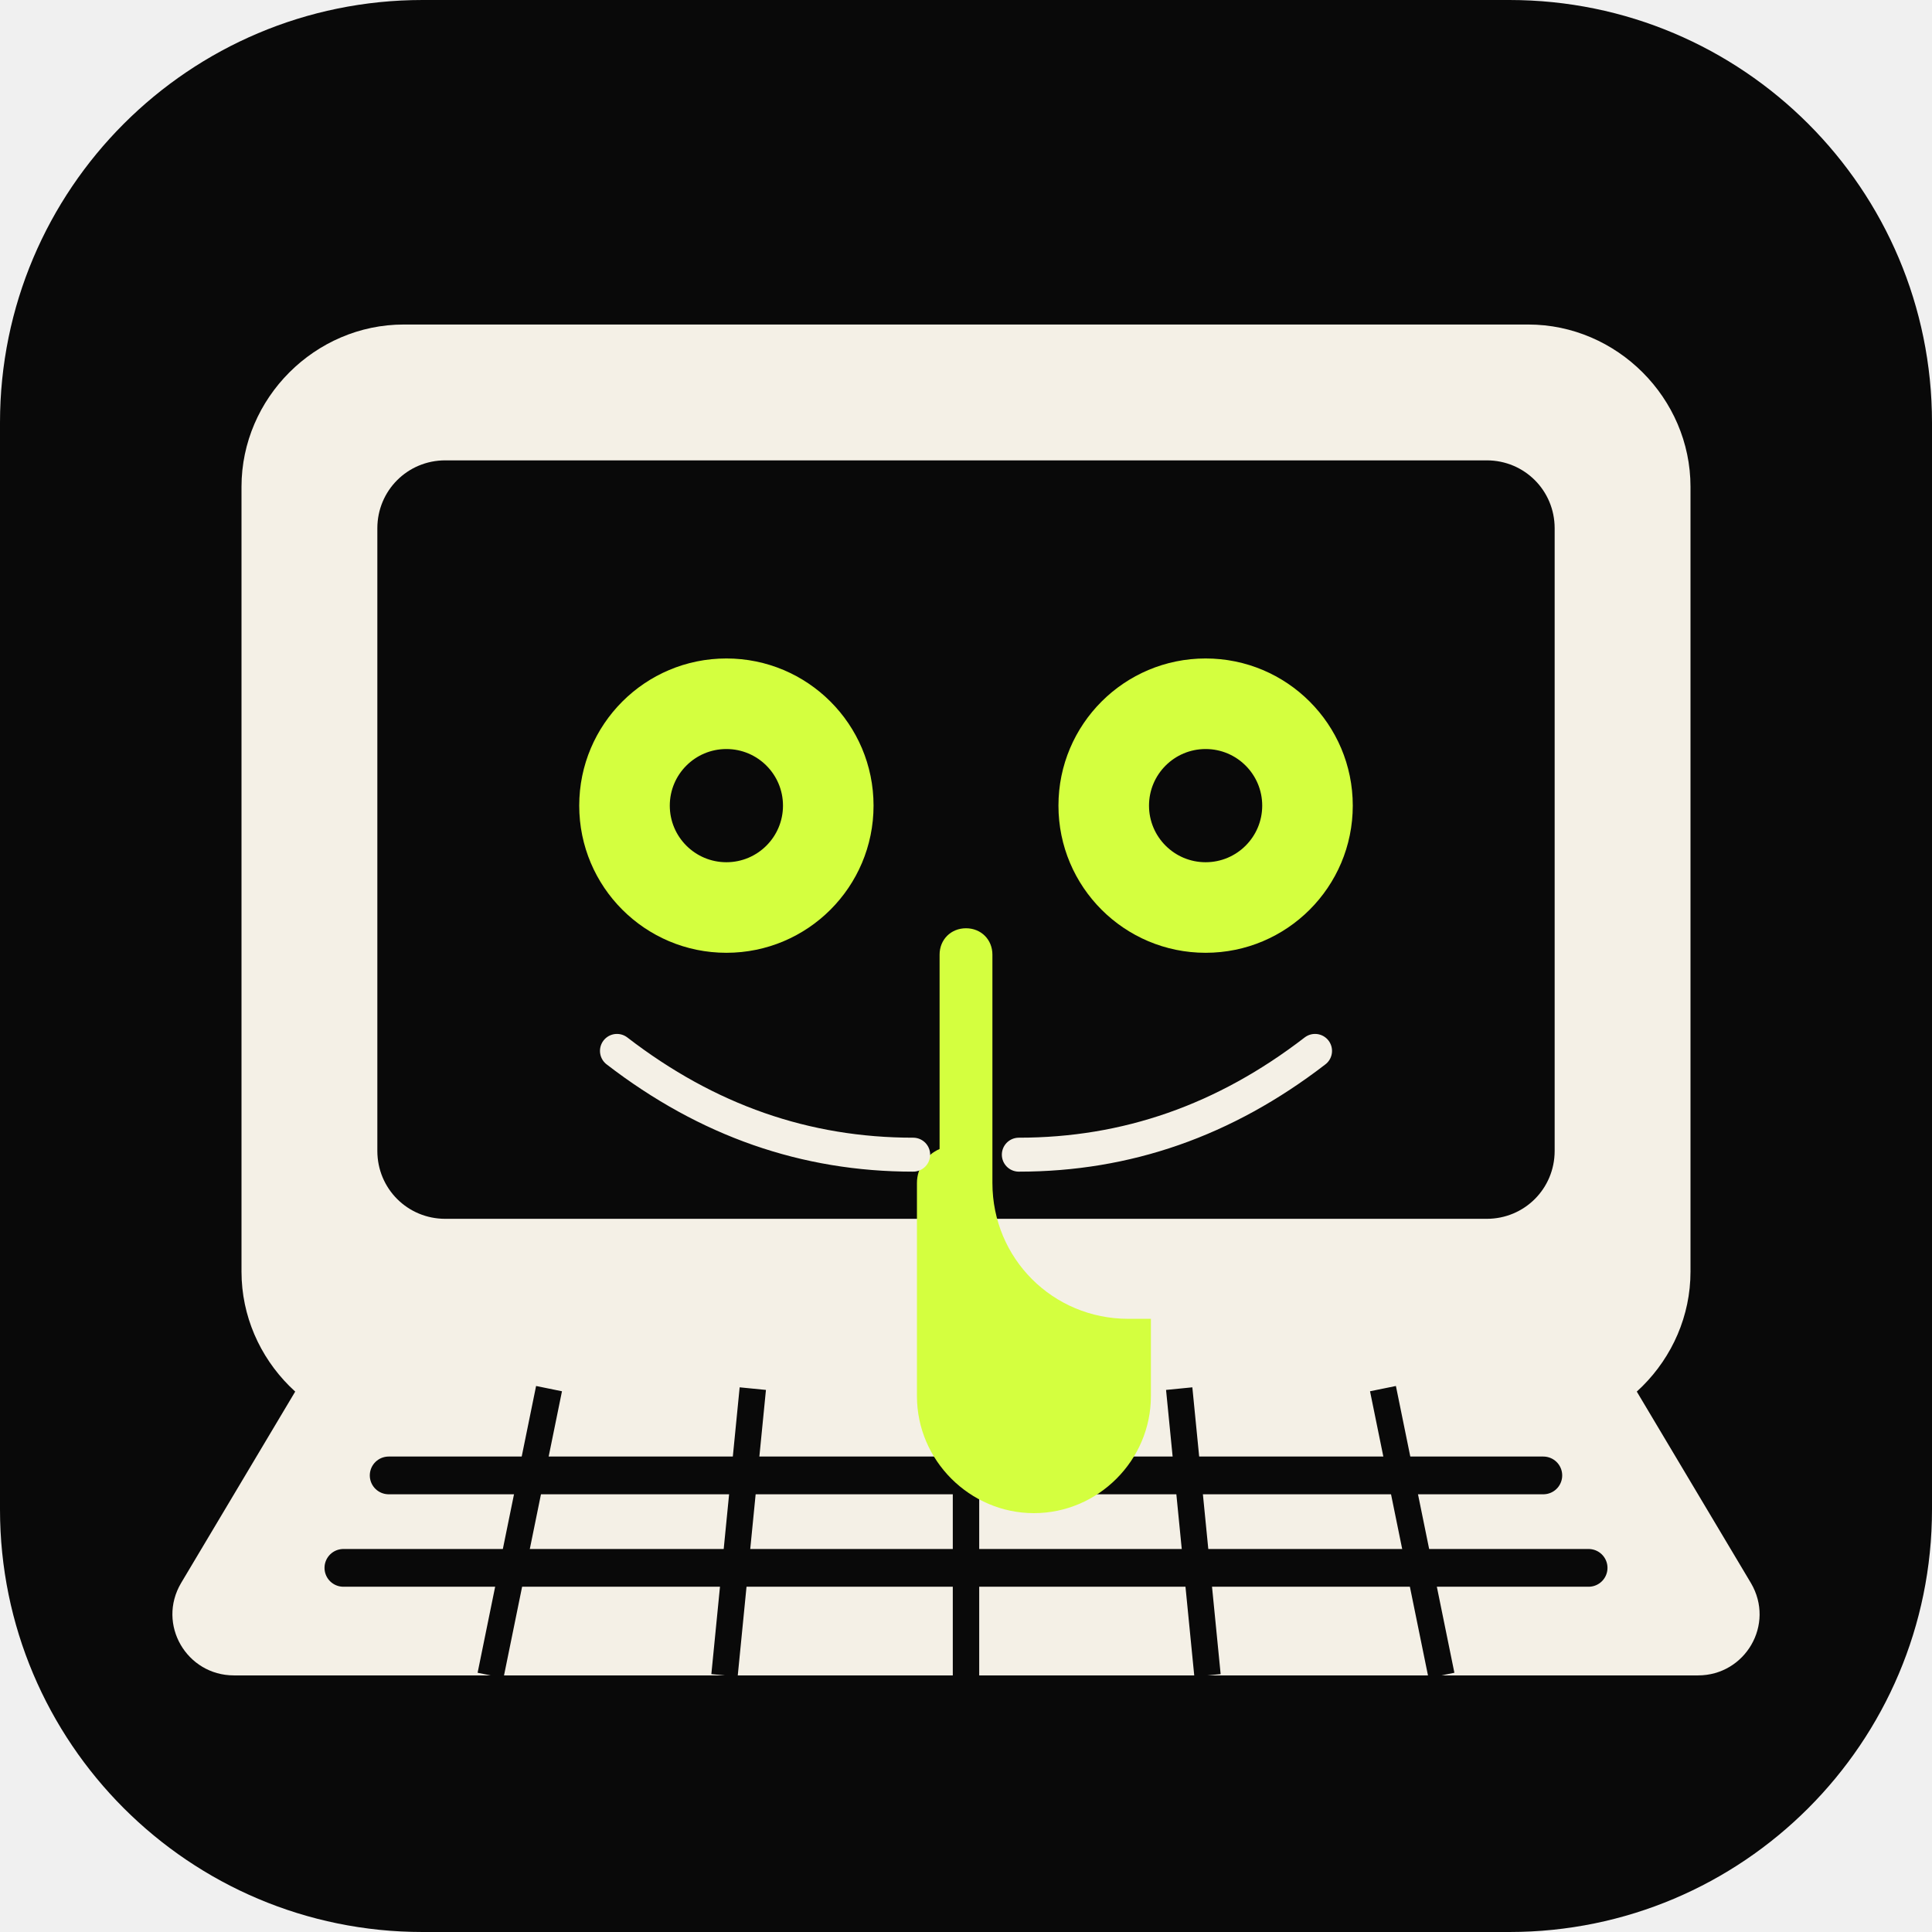
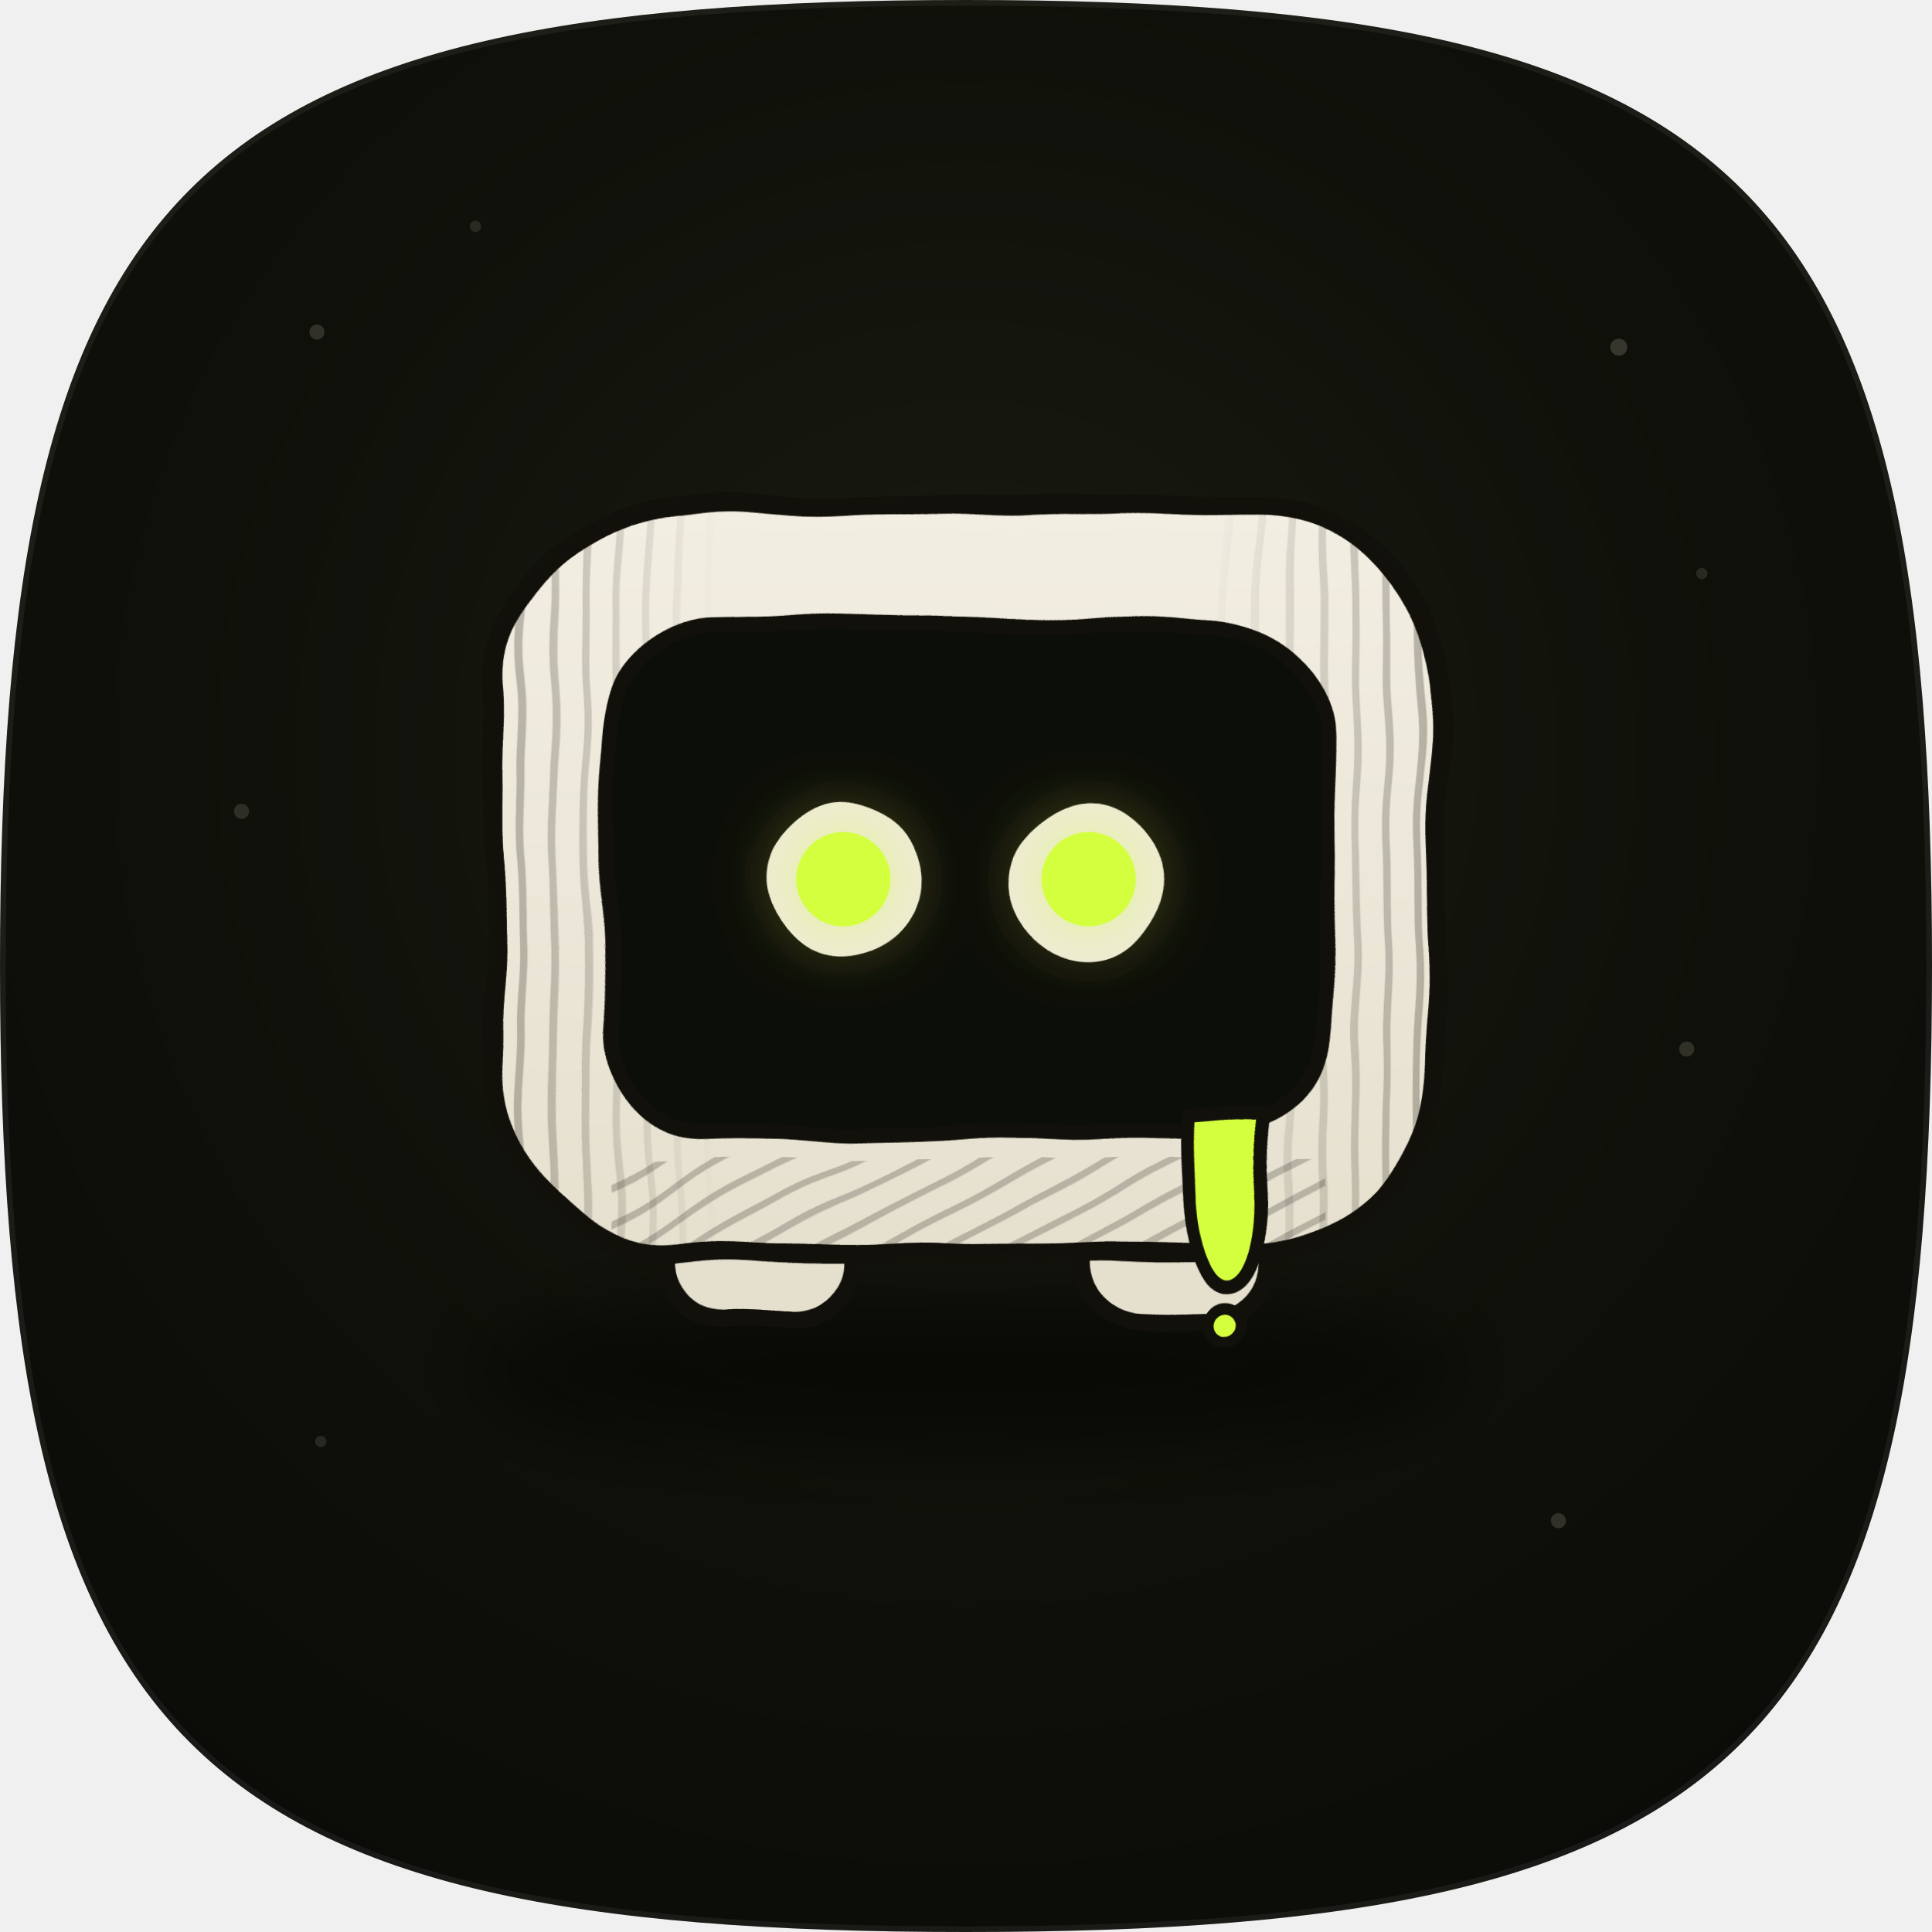
- <svg xmlns="http://www.w3.org/2000/svg" viewBox="0 0 1024 1024" fill="none">
-   <rect width="1024" height="1024" rx="224" fill="#090909" />
-   <path d="M214 172h596c47 0 86 39 86 86v416c0 47-39 86-86 86H214c-47 0-86-39-86-86V258c0-47 39-86 86-86Z" fill="#F4F0E6" />
-   <path d="M236 244h552c20 0 36 16 36 36v330c0 20-16 36-36 36H236c-20 0-36-16-36-36V280c0-20 16-36 36-36Z" fill="#090909" />
-   <path d="M158 735h708l62 104c13 22-3 49-28 49H124c-25 0-41-27-28-49l62-104Z" fill="#F4F0E6" />
-   <path d="M206 782h612M182 831h660" stroke="#090909" stroke-width="20" stroke-linecap="round" />
-   <path d="M291 736 260 888M399 736l-15 152M512 736v152M625 736l15 152M733 736l31 152" stroke="#090909" stroke-width="14" />
-   <circle cx="385" cy="427" r="78" fill="#D4FF3F" />
-   <circle cx="639" cy="427" r="78" fill="#D4FF3F" />
-   <circle cx="385" cy="427" r="30" fill="#090909" />
-   <circle cx="639" cy="427" r="30" fill="#090909" />
-   <path d="M498 506c0-8 6-14 14-14s14 6 14 14v121c0 40 32 72 72 72h12v41c0 34-28 62-62 62s-62-28-62-62V627c0-8 5-15 12-18V506Z" fill="#D4FF3F" />
-   <path d="M327 557c48 37 100 55 157 55M697 557c-48 37-100 55-157 55" stroke="#F4F0E6" stroke-width="18" stroke-linecap="round" />
+ <svg xmlns="http://www.w3.org/2000/svg" viewBox="0 0 1024 1024" width="1024" height="1024">
+   <defs>
+     <path id="sq" d="M0 512C0 97.5 97.5 0 512 0C926.5 0 1024 97.5 1024 512C1024 926.5 926.5 1024 512 1024C97.5 1024 0 926.5 0 512Z" />
+     <clipPath id="sqc">
+       <use href="#sq" />
+     </clipPath>
+     <radialGradient id="bg" gradientUnits="userSpaceOnUse" cx="512" cy="400" r="760">
+       <stop offset="0" stop-color="#191b12" />
+       <stop offset="0.55" stop-color="#0f1009" />
+       <stop offset="1" stop-color="#0a0b08" />
+     </radialGradient>
+     <linearGradient id="bone" gradientUnits="userSpaceOnUse" x1="0" y1="240" x2="0" y2="780">
+       <stop offset="0" stop-color="#f3efe3" />
+       <stop offset="1" stop-color="#e2dcc9" />
+     </linearGradient>
+     <linearGradient id="edge" gradientUnits="userSpaceOnUse" x1="262" y1="0" x2="762" y2="0">
+       <stop offset="0" stop-color="#fff" />
+       <stop offset="0.24" stop-color="#000" />
+       <stop offset="0.76" stop-color="#000" />
+       <stop offset="1" stop-color="#fff" />
+     </linearGradient>
+     <mask id="em">
+       <rect x="242" y="248" width="540" height="480" fill="url(#edge)" />
+     </mask>
+     <pattern id="hatV" width="17" height="17" patternUnits="userSpaceOnUse">
+       <line x1="4" y1="0" x2="4" y2="17" stroke="#12100a" stroke-width="4" stroke-opacity="0.28" />
+     </pattern>
+     <pattern id="hatD" width="16" height="16" patternUnits="userSpaceOnUse" patternTransform="rotate(-28)">
+       <line x1="0" y1="3" x2="16" y2="3" stroke="#12100a" stroke-width="3.5" stroke-opacity="0.22" />
+     </pattern>
+     <filter id="soft" x="-60%" y="-60%" width="220%" height="220%">
+       <feGaussianBlur stdDeviation="22" />
+     </filter>
+     <filter id="glow" x="-120%" y="-120%" width="340%" height="340%">
+       <feGaussianBlur stdDeviation="20" />
+     </filter>
+     <filter id="wob" x="-15%" y="-15%" width="130%" height="130%">
+       <feTurbulence type="fractalNoise" baseFrequency="0.011" numOctaves="2" seed="3" result="n" />
+       <feDisplacementMap in="SourceGraphic" in2="n" scale="11" xChannelSelector="R" yChannelSelector="G" />
+     </filter>
+   </defs>
+   <g clip-path="url(#sqc)">
+     <use href="#sq" fill="url(#bg)" />
+     <g fill="#e9e3d1">
+       <circle cx="168" cy="176" r="4" opacity="0.16" />
+       <circle cx="252" cy="120" r="3" opacity="0.12" />
+       <circle cx="858" cy="184" r="4.5" opacity="0.18" />
+       <circle cx="902" cy="304" r="3" opacity="0.12" />
+       <circle cx="128" cy="430" r="4" opacity="0.14" />
+       <circle cx="894" cy="556" r="4" opacity="0.15" />
+       <circle cx="170" cy="764" r="3" opacity="0.12" />
+       <circle cx="826" cy="806" r="4" opacity="0.16" />
+     </g>
+     <ellipse cx="512" cy="726" rx="264" ry="38" fill="#000" opacity="0.5" filter="url(#soft)" />
+     <g filter="url(#wob)">
+       <rect x="352" y="592" width="100" height="108" rx="32" fill="url(#bone)" stroke="#12100a" stroke-width="9" />
+       <rect x="572" y="592" width="100" height="108" rx="32" fill="url(#bone)" stroke="#12100a" stroke-width="9" />
+       <rect x="262" y="268" width="500" height="396" rx="98" fill="url(#bone)" stroke="#12100a" stroke-width="10" />
+       <rect x="262" y="268" width="500" height="396" rx="98" fill="url(#hatV)" mask="url(#em)" />
+       <rect x="322" y="614" width="380" height="50" fill="url(#hatD)" />
+       <rect x="322" y="332" width="380" height="268" rx="58" fill="#0c0e08" stroke="#12100a" stroke-width="8" />
+       <g>
+         <circle cx="447" cy="466" r="52" fill="#12100a" />
+         <circle cx="577" cy="466" r="52" fill="#12100a" />
+         <circle cx="447" cy="466" r="41" fill="#efeadb" />
+         <circle cx="577" cy="466" r="41" fill="#efeadb" />
+       </g>
+     </g>
+     <g fill="#D4FF3F">
+       <g filter="url(#glow)" opacity="0.6">
+         <circle cx="447" cy="466" r="25" />
+         <circle cx="577" cy="466" r="25" />
+       </g>
+       <circle cx="447" cy="466" r="25" />
+       <circle cx="577" cy="466" r="25" />
+     </g>
+     <g filter="url(#wob)">
+       <path d="M630 592h40v40c0 30-9 50-20 50s-20-20-20-50z" fill="#D4FF3F" stroke="#12100a" stroke-width="7" />
+       <circle cx="650" cy="702" r="9" fill="#D4FF3F" stroke="#12100a" stroke-width="6" />
+     </g>
+     <use href="#sq" fill="none" stroke="#fff" stroke-opacity="0.06" stroke-width="6" />
+   </g>
</svg>
